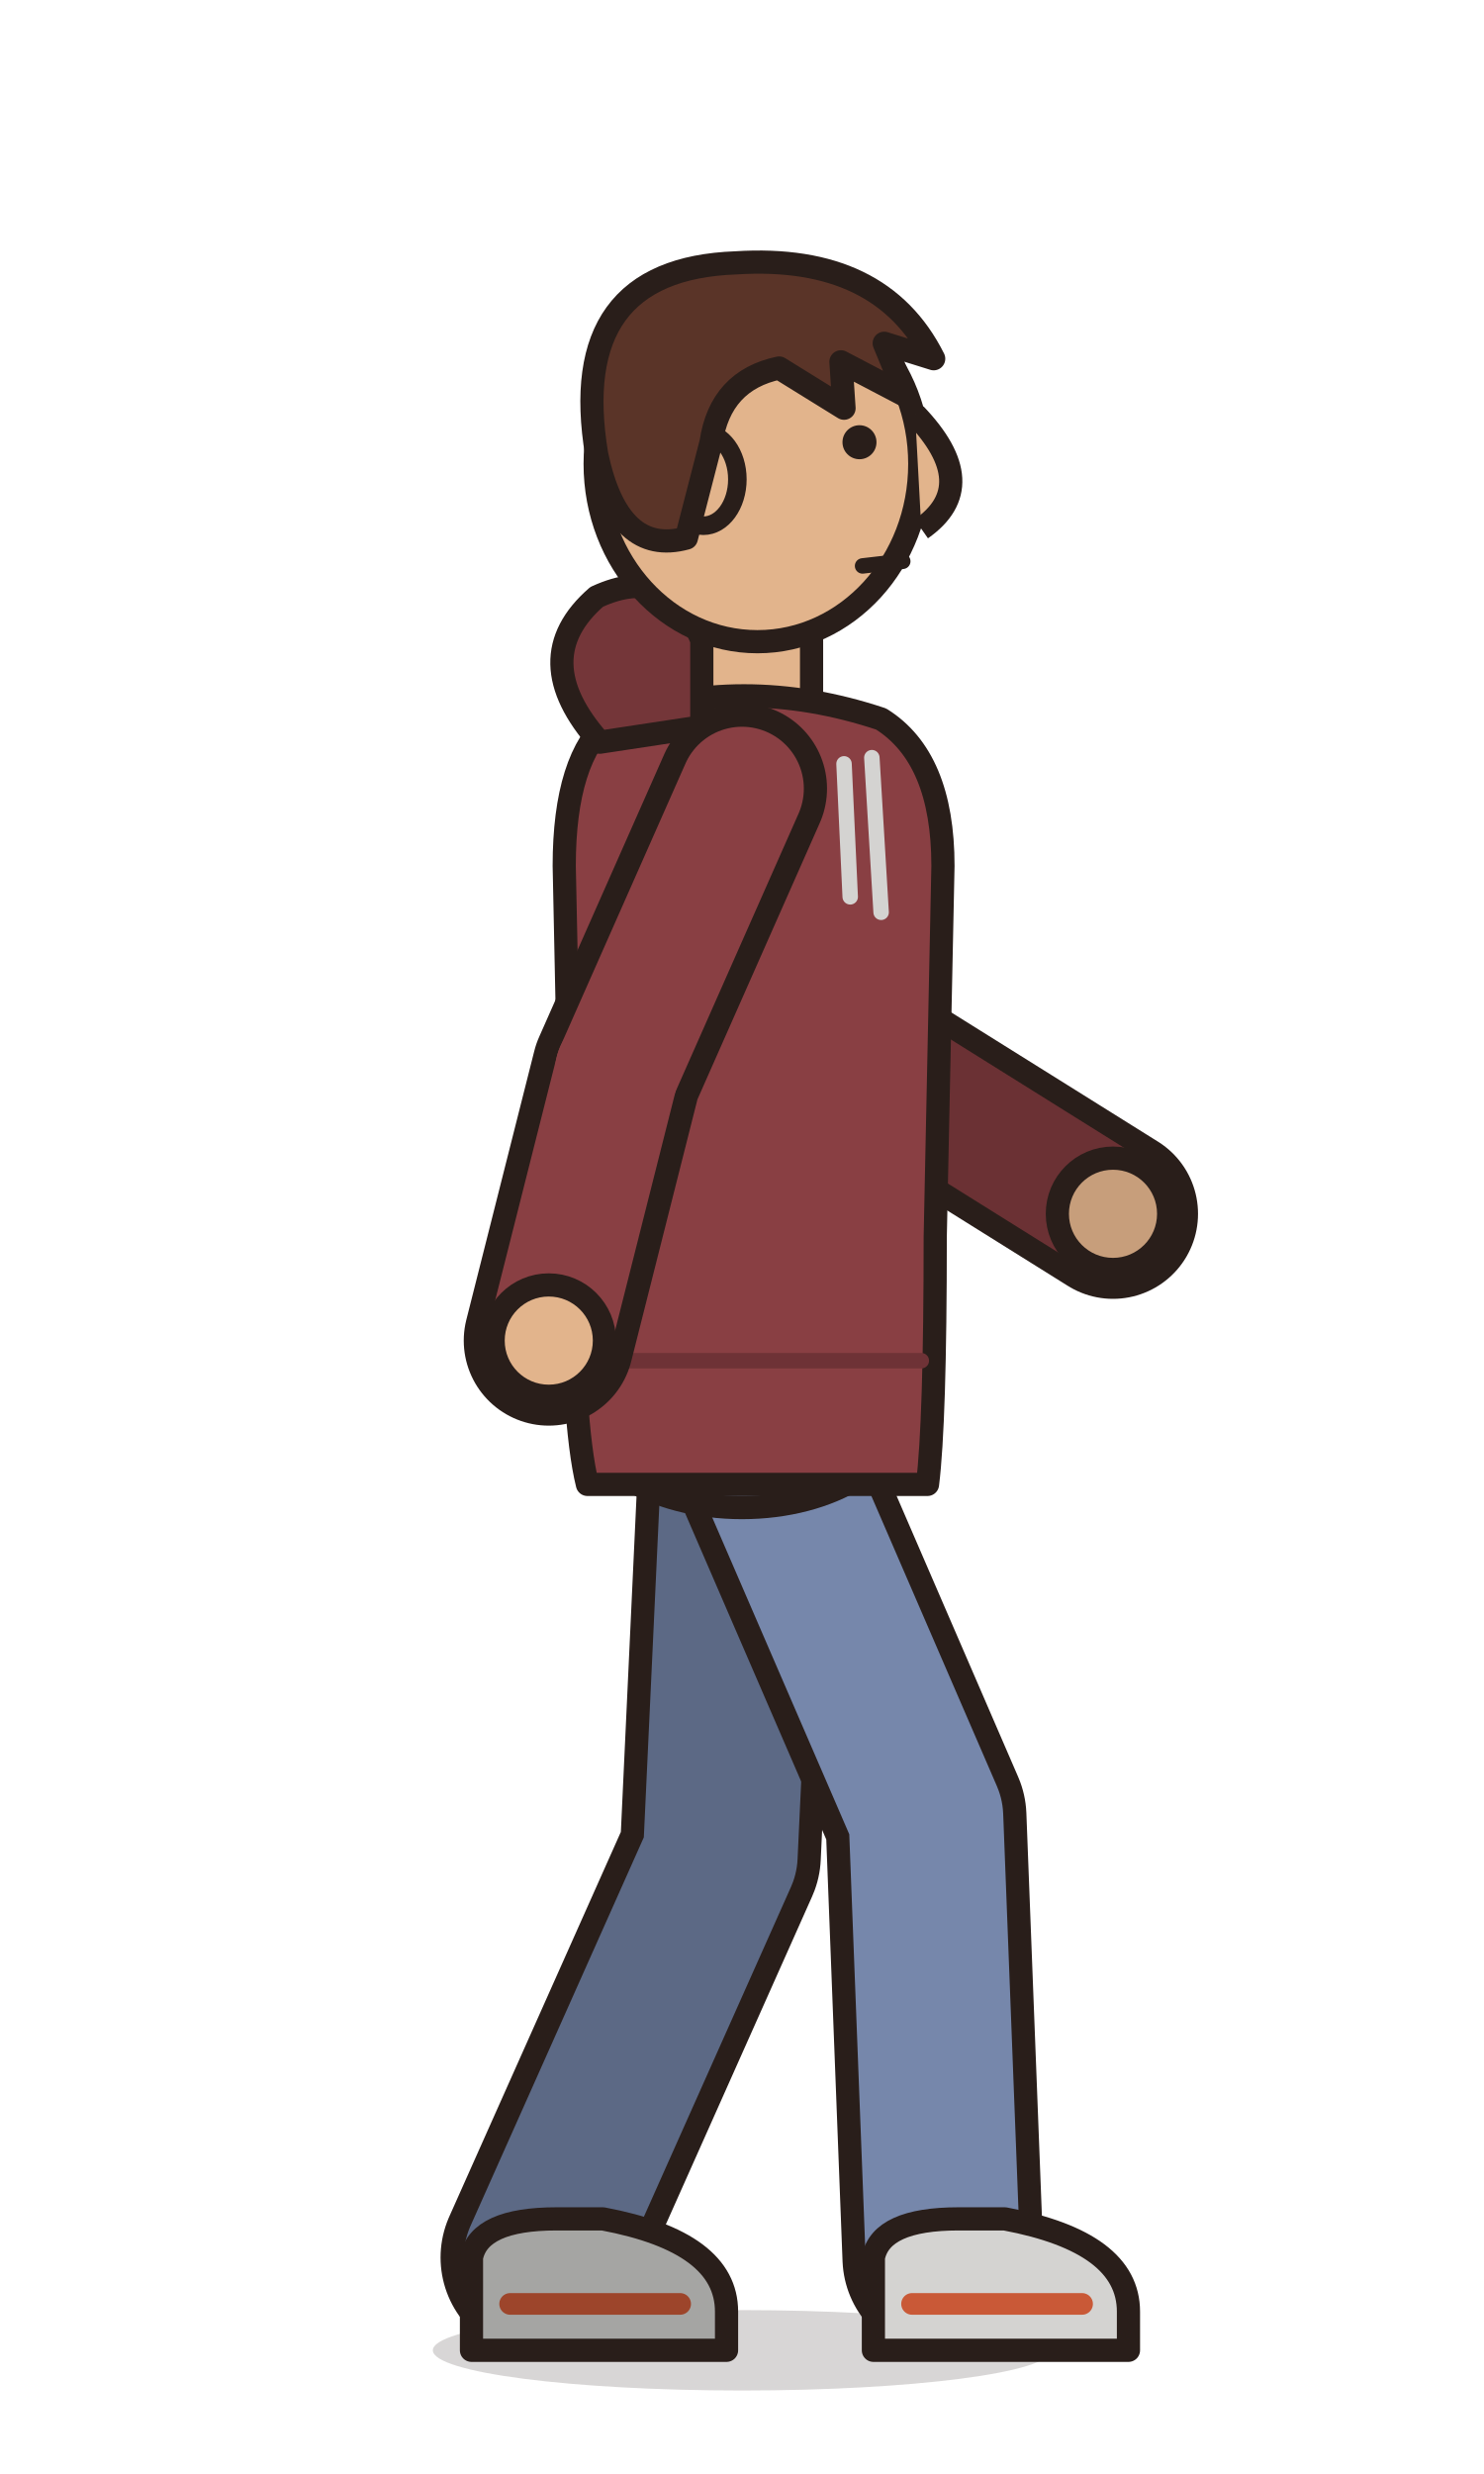
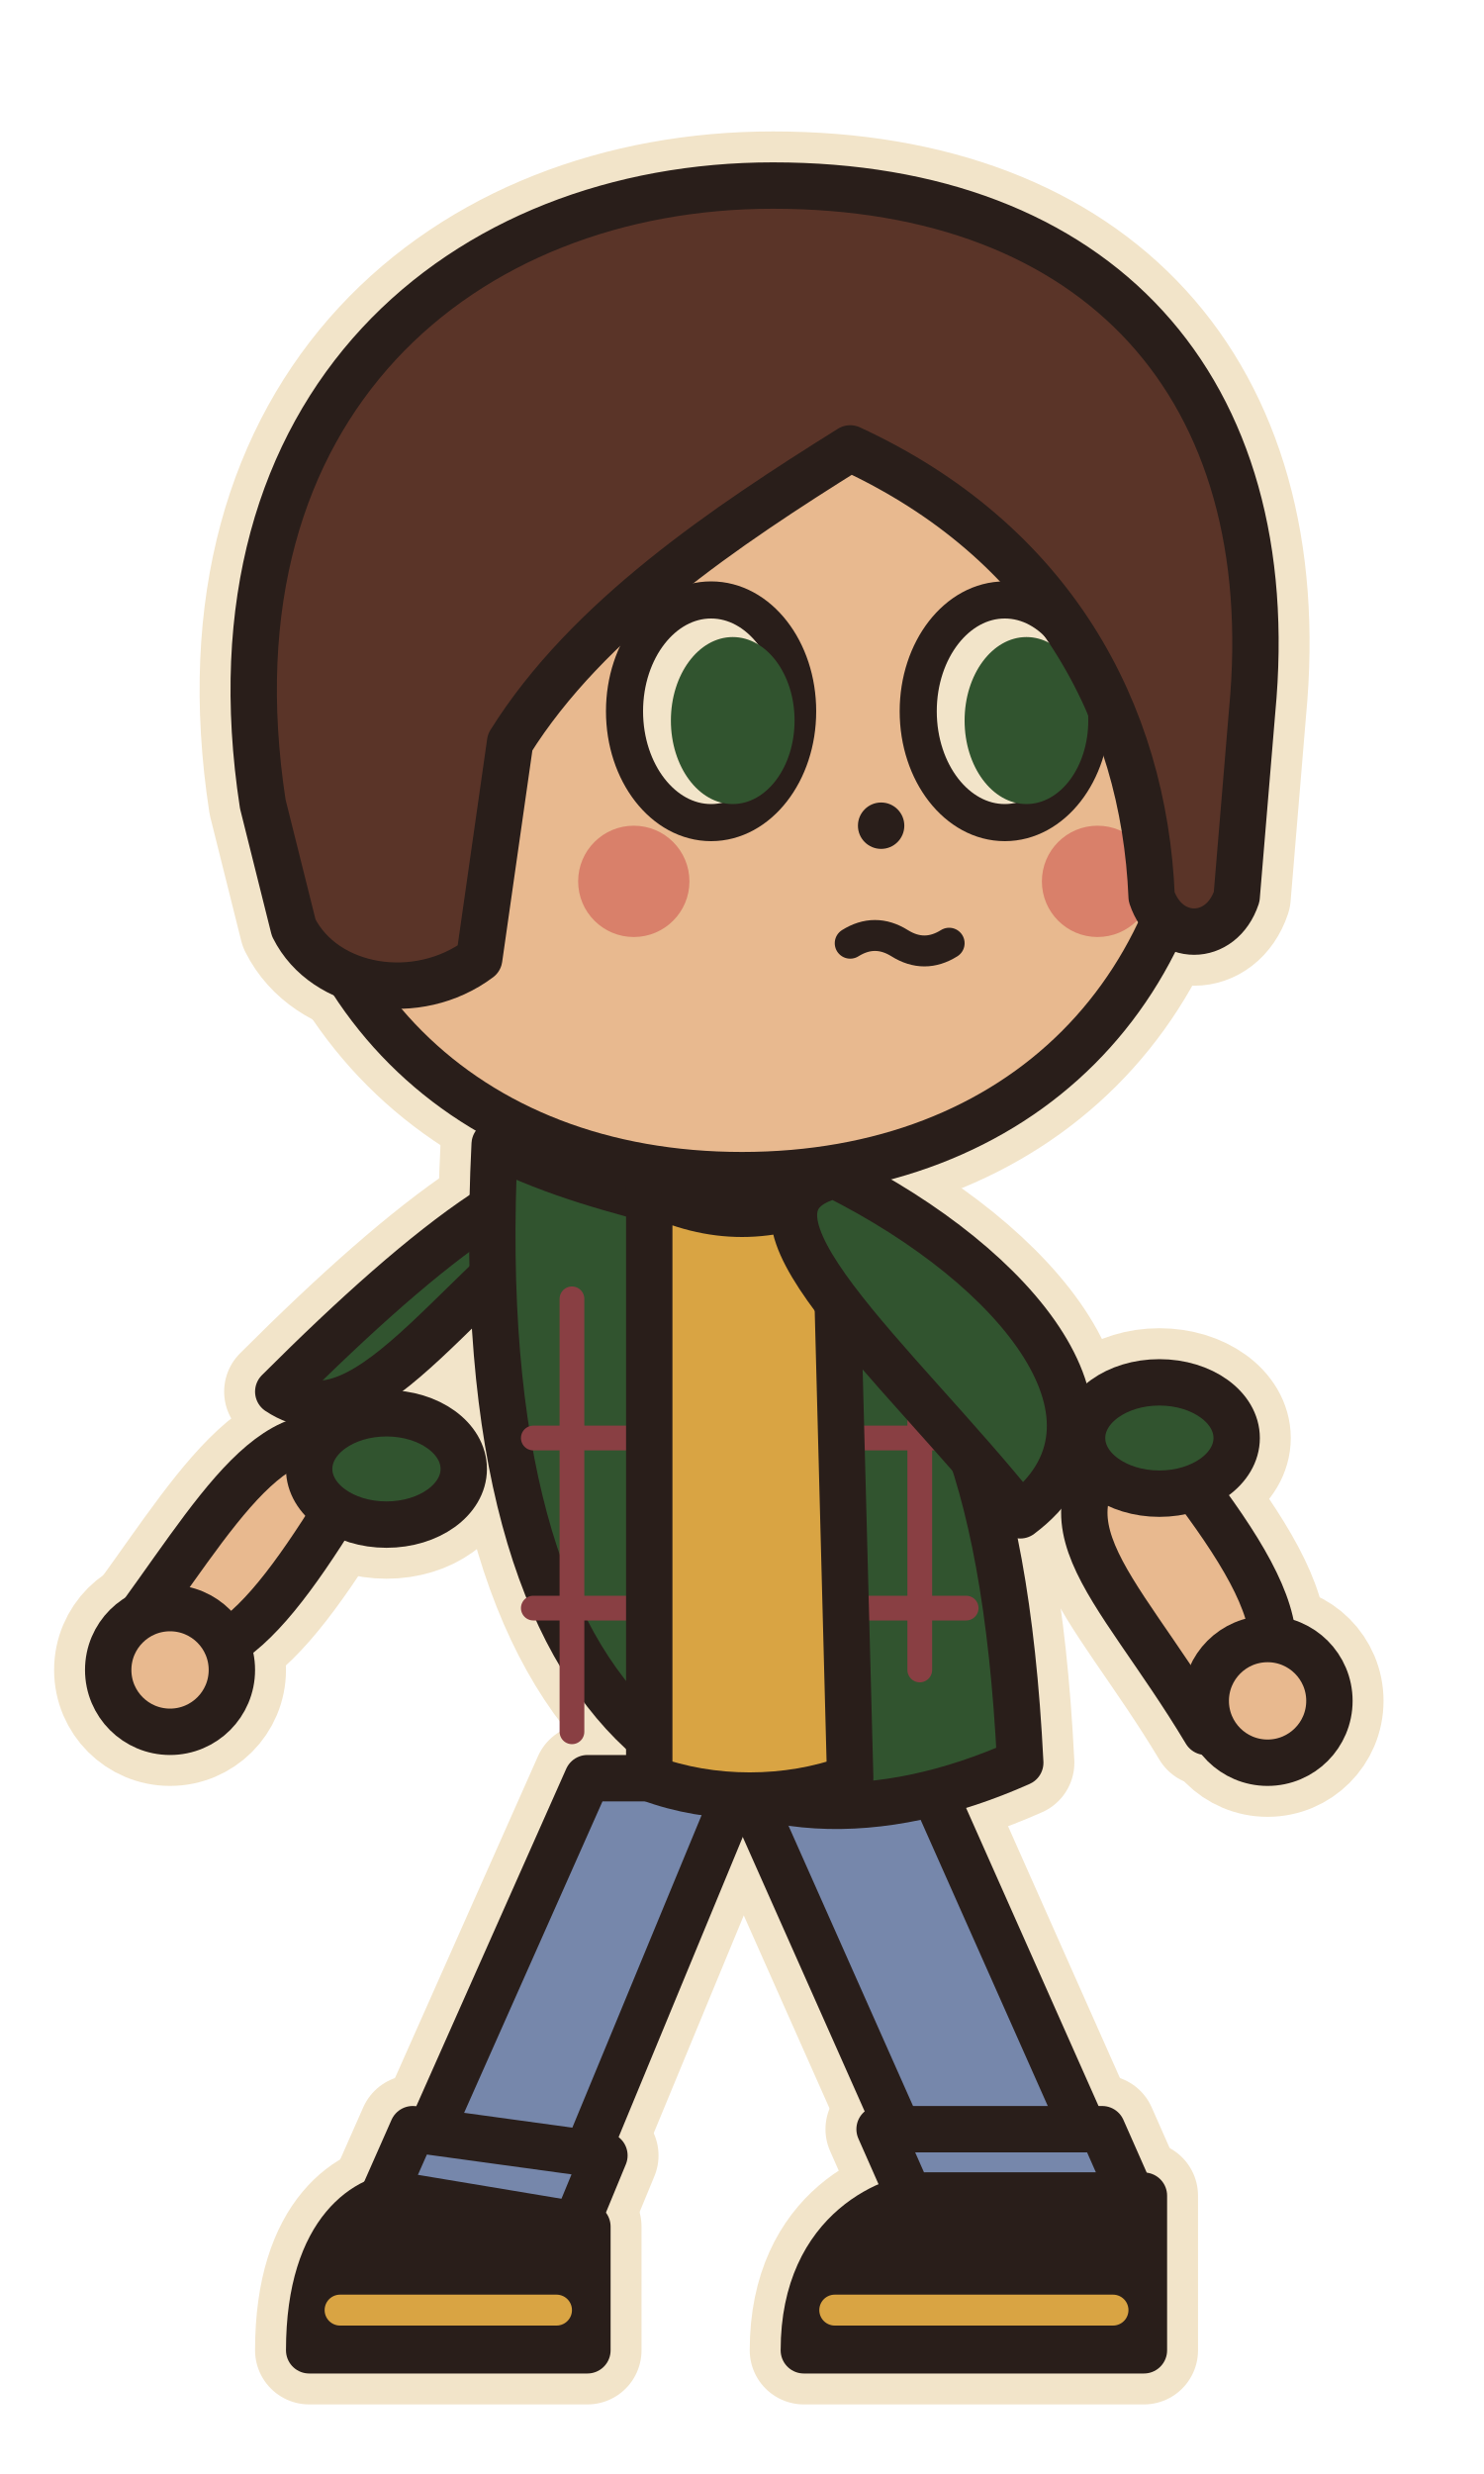
<svg xmlns="http://www.w3.org/2000/svg" viewBox="0 0 96 160" width="96" height="160">
-   <ellipse cx="48" cy="152" rx="20" ry="2.6" fill="#291e1a" opacity="0.18" />
-   <path d="M48 51 L56.8 69 L72 78.5" fill="none" stroke="#291e1a" stroke-width="11" stroke-linecap="round" stroke-linejoin="round" />
-   <path d="M48 51 L56.8 69" fill="none" stroke="#6b3134" stroke-width="8" stroke-linecap="round" stroke-linejoin="round" />
-   <path d="M56.8 69 L72 78.5" fill="none" stroke="#6b3134" stroke-width="8" stroke-linecap="round" stroke-linejoin="round" />
-   <circle cx="72" cy="78.5" r="3.6" fill="#c79e7b" stroke="#291e1a" stroke-width="1.5" />
-   <path d="M48 90 L46.6 120 L35 146" fill="none" stroke="#291e1a" stroke-width="13" stroke-linecap="round" stroke-linejoin="round" />
-   <path d="M48 90 L46.6 120 L35 146" fill="none" stroke="#5c6985" stroke-width="10" stroke-linecap="round" stroke-linejoin="round" />
-   <path d="M30.5 152 L30.5 146 Q31 143.5 36 143.5 L39 143.5 Q47 145 47 149.5 L47 152 Z" fill="#a5a5a3" stroke="#291e1a" stroke-width="1.5" stroke-linejoin="round" />
-   <path d="M33 149 L44 149" fill="none" stroke="#9d452b" stroke-width="1.4" stroke-linecap="round" stroke-linejoin="round" />
-   <path d="M48 90 L59.9 117.5 L61 146" fill="none" stroke="#291e1a" stroke-width="13" stroke-linecap="round" stroke-linejoin="round" />
-   <path d="M48 90 L59.9 117.5 L61 146" fill="none" stroke="#7687ab" stroke-width="10" stroke-linecap="round" stroke-linejoin="round" />
-   <path d="M56.5 152 L56.5 146 Q57 143.5 62 143.5 L65 143.5 Q73 145 73 149.5 L73 152 Z" fill="#d4d3d1" stroke="#291e1a" stroke-width="1.5" stroke-linejoin="round" />
-   <path d="M59 149 L70 149" fill="none" stroke="#c95937" stroke-width="1.4" stroke-linecap="round" stroke-linejoin="round" />
-   <ellipse cx="48" cy="91" rx="10.5" ry="6.5" fill="#7687ab" stroke="#291e1a" stroke-width="1.5" />
-   <rect x="44.5" y="38" width="8" height="9" rx="1.5" fill="#e2b48c" stroke="#291e1a" stroke-width="1.5" />
-   <path d="M39.5 46.5 Q48 43.5 57 46.5 Q61 49 61 56 L60.5 80 Q60.5 92 60 96 L38 96 Q37 92 37 80 L36.5 56 Q36.5 49 39.5 46.5 Z" fill="#893f43" stroke="#291e1a" stroke-width="1.5" stroke-linejoin="round" />
-   <path d="M38.8 48 Q34 42.6 38.6 38.6 Q43.4 36.4 45.4 41.4 L45.4 47 Z" fill="#743639" stroke="#291e1a" stroke-width="1.5" stroke-linejoin="round" />
-   <path d="M56.4 49 L57 59" fill="none" stroke="#d4d3d1" stroke-width="1" stroke-linecap="round" stroke-linejoin="round" />
-   <path d="M54.6 49.4 L55 58" fill="none" stroke="#d4d3d1" stroke-width="1" stroke-linecap="round" stroke-linejoin="round" />
-   <path d="M40 88 L59.6 88" fill="none" stroke="#6e3236" stroke-width="1" stroke-linecap="round" stroke-linejoin="round" />
-   <g transform="translate(0 3)">
-     <ellipse cx="49" cy="27" rx="10.5" ry="11.5" fill="#e2b48c" stroke="#291e1a" stroke-width="1.5" />
-     <path d="M59.2 23.8 Q63.6 28.4 59.6 31.2" fill="#e2b48c" stroke="#291e1a" stroke-width="1.5" stroke-linejoin="round" />
-     <ellipse cx="45.5" cy="28" rx="2.2" ry="3" fill="#e2b48c" stroke="#291e1a" stroke-width="1.2" />
-     <circle cx="55.6" cy="25.6" r="1.1" fill="#291e1a" />
-     <path d="M55.8 33.6 L58.4 33.3" fill="none" stroke="#291e1a" stroke-width="1" stroke-linecap="round" stroke-linejoin="round" />
-     <path d="M38.6 26.4 Q36.6 14.4 47.6 14 Q57 13.4 60.4 20.2 L57.2 19.2 L58.6 22.6 L54.4 20.4 L54.6 23.4 L50.4 20.8 Q46.6 21.6 46 25.6 L44.4 31.8 Q40 33 38.6 26.4 Z" fill="#5a3428" stroke="#291e1a" stroke-width="1.5" stroke-linejoin="round" />
+   <g fill="#f2e4c9" stroke="#f2e4c9" stroke-width="7" stroke-linejoin="round" stroke-linecap="round">
+     <path d="M 40,76 C 30,82 24,94 18,90 C 28,80 36,74 40,76 Z" fill="#f2e4c9" />
+     <path d="M 24,94 C 18,104 14,110 8,106 C 14,98 18,90 24,94 Z" fill="#f2e4c9" />
+     <ellipse cx="25" cy="95" rx="5" ry="3.6" fill="#f2e4c9" />
+     <circle cx="11" cy="108" r="4" fill="#f2e4c9" />
+     <path d="M 38,115 L 26,142 L 36,144 L 48,115 Z" fill="#f2e4c9" />
+     <path d="M 26.7,137.7 L 24.8,142 L 37.2,144 L 39.1,139.4 Z" fill="#f2e4c9" />
+     <path d="M 26,142 L 38,144 L 38,152 L 20,152 C 20,144 24,142 26,142 Z" fill="#f2e4c9" />
+     <path d="M 48,115 L 60,142 L 72,142 L 60,115 Z" fill="#f2e4c9" />
+     <path d="M 56.9,137.7 L 58.8,142 L 73.2,142 L 71.3,137.7 Z" fill="#f2e4c9" />
+     <path d="M 60,142 L 74,142 L 74,152 L 52,152 C 52,144 58,142 60,142 Z" fill="#f2e4c9" />
+     <path d="M 32,74 C 48,82 64,74 66,114 C 48,122 30,114 32,74 Z" fill="#f2e4c9" />
+     <path d="M 42,77 C 46,79 50,79 54,77 L 55,115 C 51,116.5 46,116.5 42,115 Z" fill="#f2e4c9" />
+     <path d="M 54,76 C 66,82 74,92 66,98 C 58,88 46,78 54,76 Z" fill="#f2e4c9" />
+     <path d="M 74,92 C 82,102 86,108 78,112 C 72,102 66,98 74,92 Z" fill="#f2e4c9" />
+     <ellipse cx="75" cy="93" rx="5" ry="3.6" fill="#f2e4c9" />
+     <circle cx="82" cy="110" r="4" fill="#f2e4c9" />
+     <path d="M 48,18 C 66,18 78,30 78,46 C 78,64 66,76 48,76 C 30,76 18,64 18,46 C 18,30 30,18 48,18 Z" fill="#f2e4c9" />
+     <path d="M 17,52 C 13,26 30,12 50,12 C 71,12 83,25 81,46 L 80,58 C 79,61 75.5,61 74.5,58 C 74,46 68,35 55,29 C 47,34 38,40 33,48 L 31,62 C 27,65 21,64 19,60 Z" fill="#f2e4c9" />
  </g>
-   <path d="M48 51 L39.9 69.3 L35.5 86.7" fill="none" stroke="#291e1a" stroke-width="11" stroke-linecap="round" stroke-linejoin="round" />
-   <path d="M48 51 L39.9 69.3" fill="none" stroke="#893f43" stroke-width="8" stroke-linecap="round" stroke-linejoin="round" />
-   <path d="M39.9 69.3 L35.5 86.7" fill="none" stroke="#893f43" stroke-width="8" stroke-linecap="round" stroke-linejoin="round" />
-   <circle cx="35.5" cy="86.7" r="3.6" fill="#e2b48c" stroke="#291e1a" stroke-width="1.5" />
+   <g stroke="#291e1a" stroke-width="3" stroke-linejoin="round" stroke-linecap="round">
+     <path d="M 40,76 C 30,82 24,94 18,90 C 28,80 36,74 40,76 Z" fill="#31542f" />
+     <path d="M 24,94 C 18,104 14,110 8,106 C 14,98 18,90 24,94 Z" fill="#e8b98f" />
+     <ellipse cx="25" cy="95" rx="5" ry="3.6" fill="#31542f" />
+     <circle cx="11" cy="108" r="4" fill="#e8b98f" />
+     <path d="M 38,115 L 26,142 L 36,144 L 48,115 Z" fill="#7687ab" />
+     <path d="M 26.7,137.7 L 24.8,142 L 37.2,144 L 39.1,139.4 Z" fill="#7687ab" />
+     <path d="M 26,142 L 38,144 L 38,152 L 20,152 C 20,144 24,142 26,142 Z" fill="#291e1a" />
+     <path d="M 22,149.4 L 36,149.4" fill="none" stroke="#d9a443" stroke-width="2" />
+     <path d="M 48,115 L 60,142 L 72,142 L 60,115 Z" fill="#7687ab" />
+     <path d="M 56.9,137.7 L 58.8,142 L 73.2,142 L 71.3,137.7 Z" fill="#7687ab" />
+     <path d="M 60,142 L 74,142 L 74,152 L 52,152 C 52,144 58,142 60,142 Z" fill="#291e1a" />
+     <path d="M 54,149.4 L 72,149.4" fill="none" stroke="#d9a443" stroke-width="2" />
+     <path d="M 32,74 C 48,82 64,74 66,114 C 48,122 30,114 32,74 Z" fill="#31542f" />
+     <path d="M 37,84 L 37,112" fill="none" stroke="#893f43" stroke-width="1.6" />
+     <path d="M 34.5,93 L 42,93" fill="none" stroke="#893f43" stroke-width="1.6" />
+     <path d="M 34.5,104 L 42,104" fill="none" stroke="#893f43" stroke-width="1.6" />
+     <path d="M 59.5,84 L 59.5,108" fill="none" stroke="#893f43" stroke-width="1.6" />
+     <path d="M 55,93 L 62,93" fill="none" stroke="#893f43" stroke-width="1.6" />
+     <path d="M 55,104 L 62.5,104" fill="none" stroke="#893f43" stroke-width="1.6" />
+     <path d="M 42,77 C 46,79 50,79 54,77 L 55,115 C 51,116.5 46,116.5 42,115 Z" fill="#d9a443" />
+     <path d="M 54,76 C 66,82 74,92 66,98 C 58,88 46,78 54,76 Z" fill="#31542f" />
+     <path d="M 74,92 C 82,102 86,108 78,112 C 72,102 66,98 74,92 Z" fill="#e8b98f" />
+     <ellipse cx="75" cy="93" rx="5" ry="3.6" fill="#31542f" />
+     <circle cx="82" cy="110" r="4" fill="#e8b98f" />
+     <path d="M 48,18 C 66,18 78,30 78,46 C 78,64 66,76 48,76 C 30,76 18,64 18,46 C 18,30 30,18 48,18 Z" fill="#e8b98f" />
+     <circle cx="41" cy="57" r="3.6" fill="#d9806a" stroke="none" />
+     <circle cx="71" cy="57" r="3.6" fill="#d9806a" stroke="none" />
+     <ellipse cx="46" cy="46" rx="5.6" ry="7.2" fill="#f2e4c9" stroke-width="2.4" />
+     <ellipse cx="47.4" cy="46.6" rx="4" ry="5.4" fill="#31542f" stroke="none" />
+     <ellipse cx="65" cy="46" rx="5.6" ry="7.2" fill="#f2e4c9" stroke-width="2.4" />
+     <ellipse cx="66.4" cy="46.6" rx="4" ry="5.4" fill="#31542f" stroke="none" />
+     <circle cx="57" cy="53.4" r="1.5" fill="#291e1a" stroke="none" />
+     <path d="M 55,61 Q 56.6,60 58.2,61 Q 59.8,62 61.4,61" fill="none" stroke-width="2" />
+     <path d="M 17,52 C 13,26 30,12 50,12 C 71,12 83,25 81,46 L 80,58 C 79,61 75.5,61 74.5,58 C 74,46 68,35 55,29 C 47,34 38,40 33,48 L 31,62 C 27,65 21,64 19,60 Z" fill="#5a3428" />
+   </g>
</svg>
